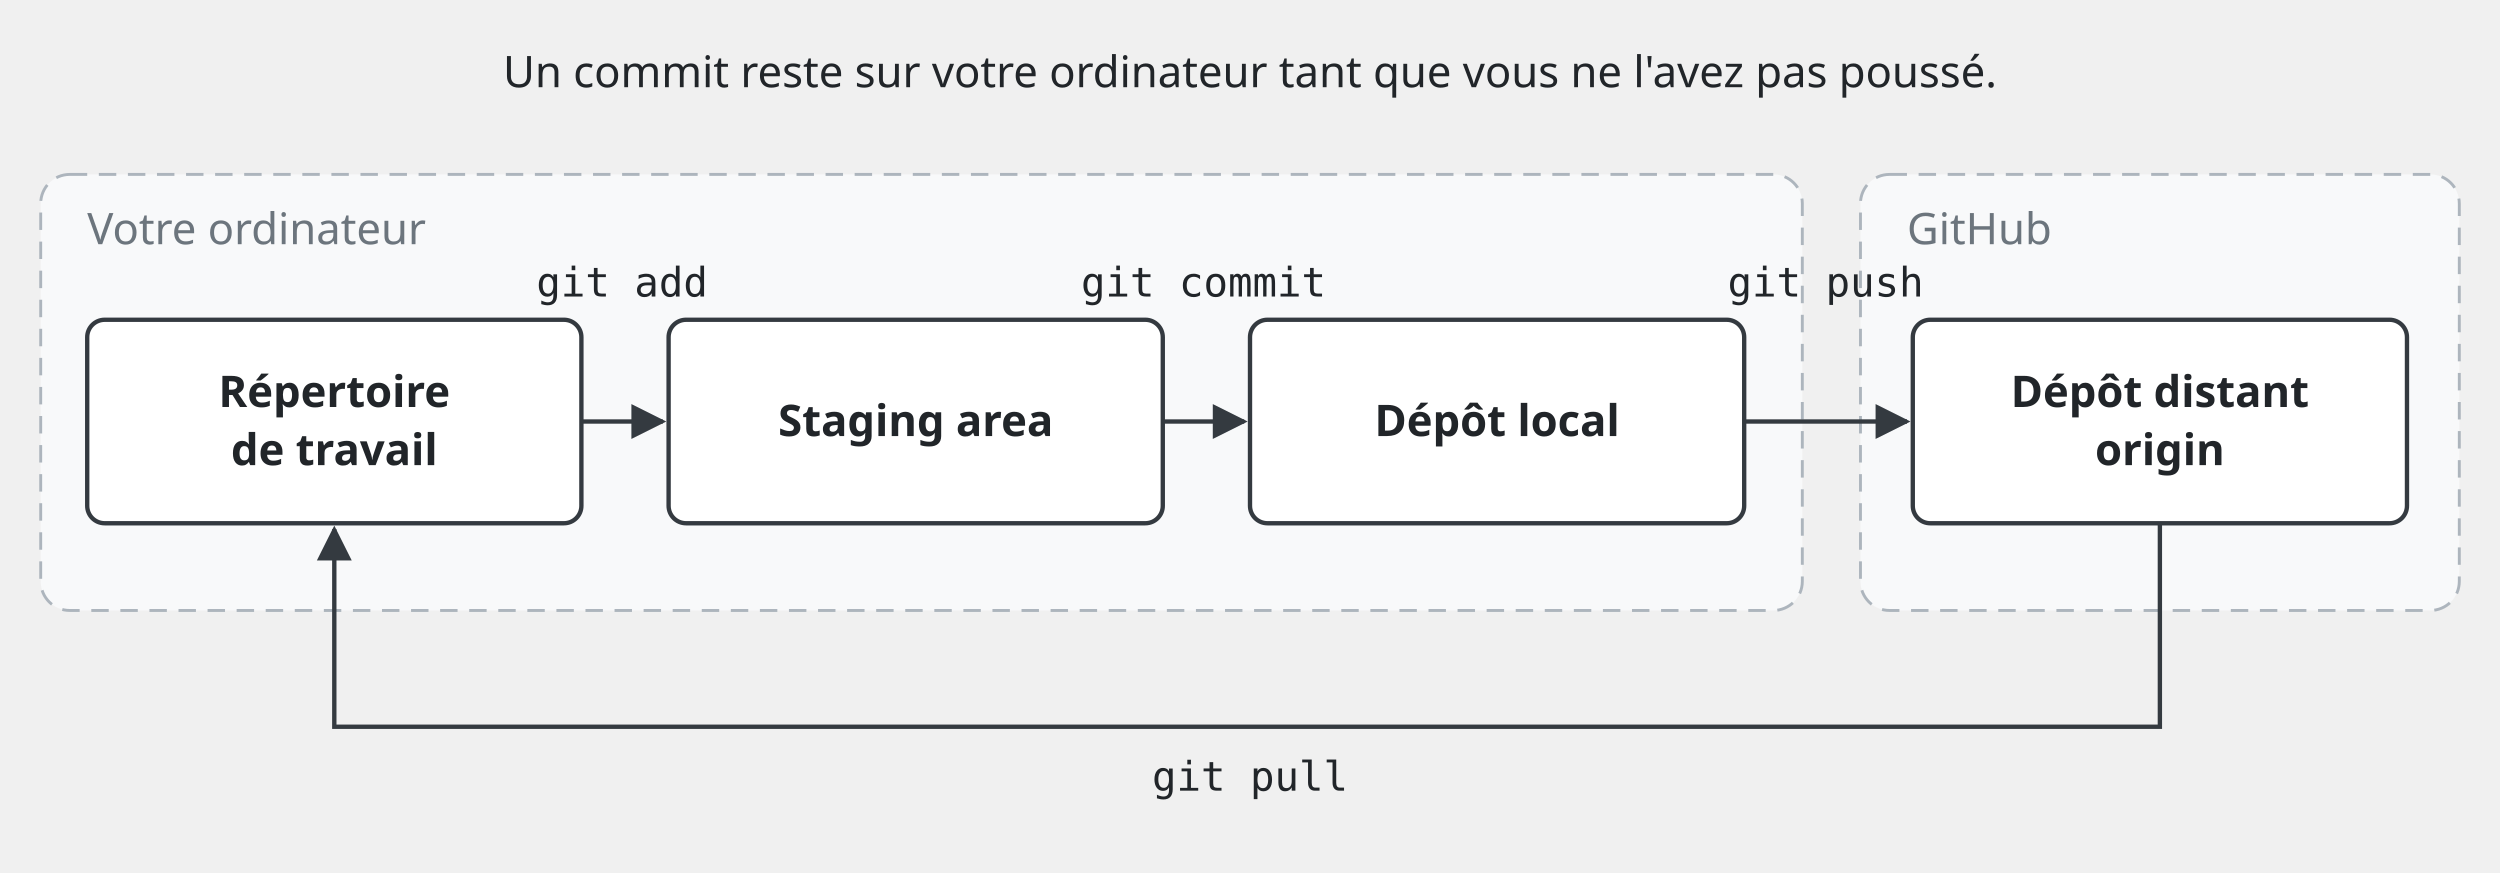
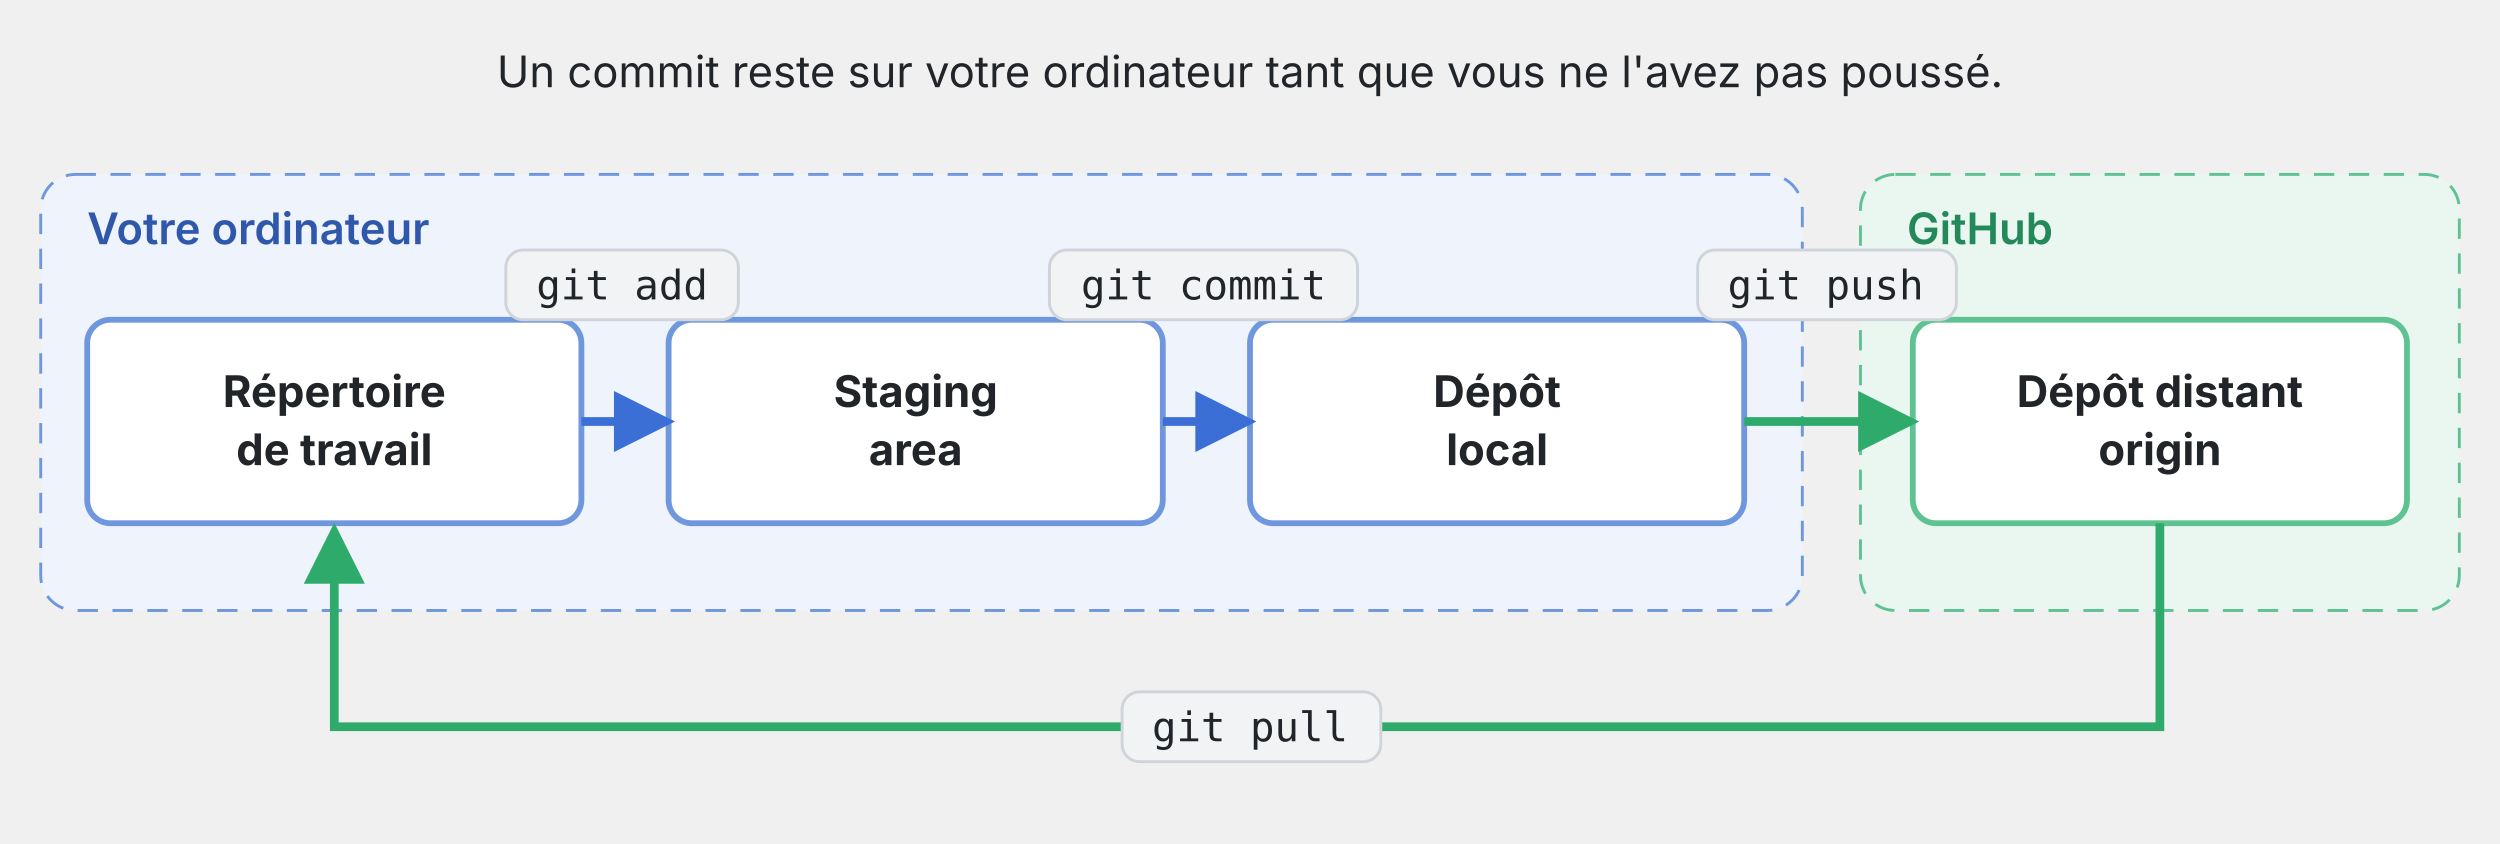
- <svg xmlns="http://www.w3.org/2000/svg" viewBox="0 0 860 300" font-family="system-ui, sans-serif" font-size="15">
+ <svg xmlns="http://www.w3.org/2000/svg" viewBox="0 0 860 290" font-family="system-ui, -apple-system, Segoe UI, sans-serif" font-size="15">
  <defs>
-     <marker id="ar" viewBox="0 0 10 10" refX="9" refY="5" markerWidth="8" markerHeight="8" orient="auto-start-reverse">
-       <path d="M0,0 L10,5 L0,10 z" fill="#343a40" />
+     <marker id="arB" viewBox="0 0 10 10" refX="8" refY="5" markerWidth="7" markerHeight="7" orient="auto-start-reverse">
+       <path d="M0,0 L10,5 L0,10 z" fill="#3b6fd6" />
+     </marker>
+     <marker id="arG" viewBox="0 0 10 10" refX="8" refY="5" markerWidth="7" markerHeight="7" orient="auto-start-reverse">
+       <path d="M0,0 L10,5 L0,10 z" fill="#2eaa6a" />
+     </marker>
+     <marker id="arO" viewBox="0 0 10 10" refX="8" refY="5" markerWidth="7" markerHeight="7" orient="auto-start-reverse">
+       <path d="M0,0 L10,5 L0,10 z" fill="#ef8f2c" />
    </marker>
  </defs>
-   <rect x="14" y="60" width="606" height="150" rx="10" fill="#f8f9fa" stroke="#adb5bd" stroke-dasharray="6 4" />
-   <text x="30" y="84" fill="#6c757d">Votre ordinateur</text>
-   <rect x="640" y="60" width="206" height="150" rx="10" fill="#f8f9fa" stroke="#adb5bd" stroke-dasharray="6 4" />
-   <text x="656" y="84" fill="#6c757d">GitHub</text>
-   <g stroke="#343a40" stroke-width="1.5" fill="#ffffff">
-     <rect x="30" y="110" width="170" height="70" rx="6" />
-     <rect x="230" y="110" width="170" height="70" rx="6" />
-     <rect x="430" y="110" width="170" height="70" rx="6" />
-     <rect x="658" y="110" width="170" height="70" rx="6" />
-   </g>
-   <g fill="#212529" text-anchor="middle" font-weight="600">
-     <text x="115" y="140">Répertoire</text>
-     <text x="115" y="160">de travail</text>
-     <text x="315" y="150">Staging area</text>
-     <text x="515" y="150">Dépôt local</text>
-     <text x="743" y="140">Dépôt distant</text>
-     <text x="743" y="160">origin</text>
-   </g>
-   <g stroke="#343a40" stroke-width="1.5" fill="none" marker-end="url(#ar)">
-     <line x1="200" y1="145" x2="228" y2="145" />
-     <line x1="400" y1="145" x2="428" y2="145" />
-     <line x1="600" y1="145" x2="656" y2="145" />
-   </g>
-   <g fill="#212529" text-anchor="middle" font-family="ui-monospace, monospace" font-size="14">
-     <text x="214" y="102">git add</text>
-     <text x="414" y="102">git commit</text>
-     <text x="628" y="102">git push</text>
-   </g>
-   <path d="M743,180 L743,250 L115,250 L115,182" stroke="#343a40" stroke-width="1.5" fill="none" marker-end="url(#ar)" />
-   <text x="430" y="272" fill="#212529" text-anchor="middle" font-family="ui-monospace, monospace" font-size="14">git pull</text>
-   <text x="430" y="30" fill="#212529" text-anchor="middle">Un commit reste sur votre ordinateur tant que vous ne l'avez pas poussé.</text>
+   <rect x="14" y="60" width="606" height="150" rx="12" fill="#eef3fc" stroke="#6f97dd" stroke-dasharray="7 5" />
+   <text x="30" y="84" fill="#2f58ab" font-weight="600">Votre ordinateur</text>
+   <rect x="640" y="60" width="206" height="150" rx="12" fill="#eaf7f0" stroke="#5fc292" stroke-dasharray="7 5" />
+   <text x="656" y="84" fill="#24895a" font-weight="600">GitHub</text>
+   <rect x="30" y="110" width="170" height="70" rx="8" fill="#ffffff" stroke="#6f97dd" stroke-width="2" />
+   <text x="115" y="140" fill="#212529" text-anchor="middle" font-weight="700">Répertoire</text>
+   <text x="115" y="160" fill="#212529" text-anchor="middle" font-weight="700">de travail</text>
+   <rect x="230" y="110" width="170" height="70" rx="8" fill="#ffffff" stroke="#6f97dd" stroke-width="2" />
+   <text x="315" y="140" fill="#212529" text-anchor="middle" font-weight="700">Staging</text>
+   <text x="315" y="160" fill="#212529" text-anchor="middle" font-weight="700">area</text>
+   <rect x="430" y="110" width="170" height="70" rx="8" fill="#ffffff" stroke="#6f97dd" stroke-width="2" />
+   <text x="515" y="140" fill="#212529" text-anchor="middle" font-weight="700">Dépôt</text>
+   <text x="515" y="160" fill="#212529" text-anchor="middle" font-weight="700">local</text>
+   <rect x="658" y="110" width="170" height="70" rx="8" fill="#ffffff" stroke="#5fc292" stroke-width="2" />
+   <text x="743" y="140" fill="#212529" text-anchor="middle" font-weight="700">Dépôt distant</text>
+   <text x="743" y="160" fill="#212529" text-anchor="middle" font-weight="700">origin</text>
+   <line x1="200" y1="145" x2="228" y2="145" stroke="#3b6fd6" stroke-width="3" marker-end="url(#arB)" />
+   <line x1="400" y1="145" x2="428" y2="145" stroke="#3b6fd6" stroke-width="3" marker-end="url(#arB)" />
+   <line x1="600" y1="145" x2="656" y2="145" stroke="#2eaa6a" stroke-width="3" marker-end="url(#arG)" />
+   <rect x="174" y="86" width="80" height="24" rx="6" fill="#f1f3f5" stroke="#ced4da" />
+   <text x="214" y="103" fill="#212529" text-anchor="middle" font-family="ui-monospace, SFMono-Regular, Menlo, monospace" font-size="14">git add</text>
+   <rect x="361" y="86" width="106" height="24" rx="6" fill="#f1f3f5" stroke="#ced4da" />
+   <text x="414" y="103" fill="#212529" text-anchor="middle" font-family="ui-monospace, SFMono-Regular, Menlo, monospace" font-size="14">git commit</text>
+   <rect x="584" y="86" width="89" height="24" rx="6" fill="#f1f3f5" stroke="#ced4da" />
+   <text x="628" y="103" fill="#212529" text-anchor="middle" font-family="ui-monospace, SFMono-Regular, Menlo, monospace" font-size="14">git push</text>
+   <path d="M743,180 L743,250 L115,250 L115,184" stroke="#2eaa6a" stroke-width="3" fill="none" marker-end="url(#arG)" />
+   <rect x="386" y="238" width="89" height="24" rx="6" fill="#f1f3f5" stroke="#ced4da" />
+   <text x="430" y="255" fill="#212529" text-anchor="middle" font-family="ui-monospace, SFMono-Regular, Menlo, monospace" font-size="14">git pull</text>
+   <text x="430" y="30" fill="#212529" text-anchor="middle" font-size="15">Un commit reste sur votre ordinateur tant que vous ne l'avez pas poussé.</text>
</svg>
